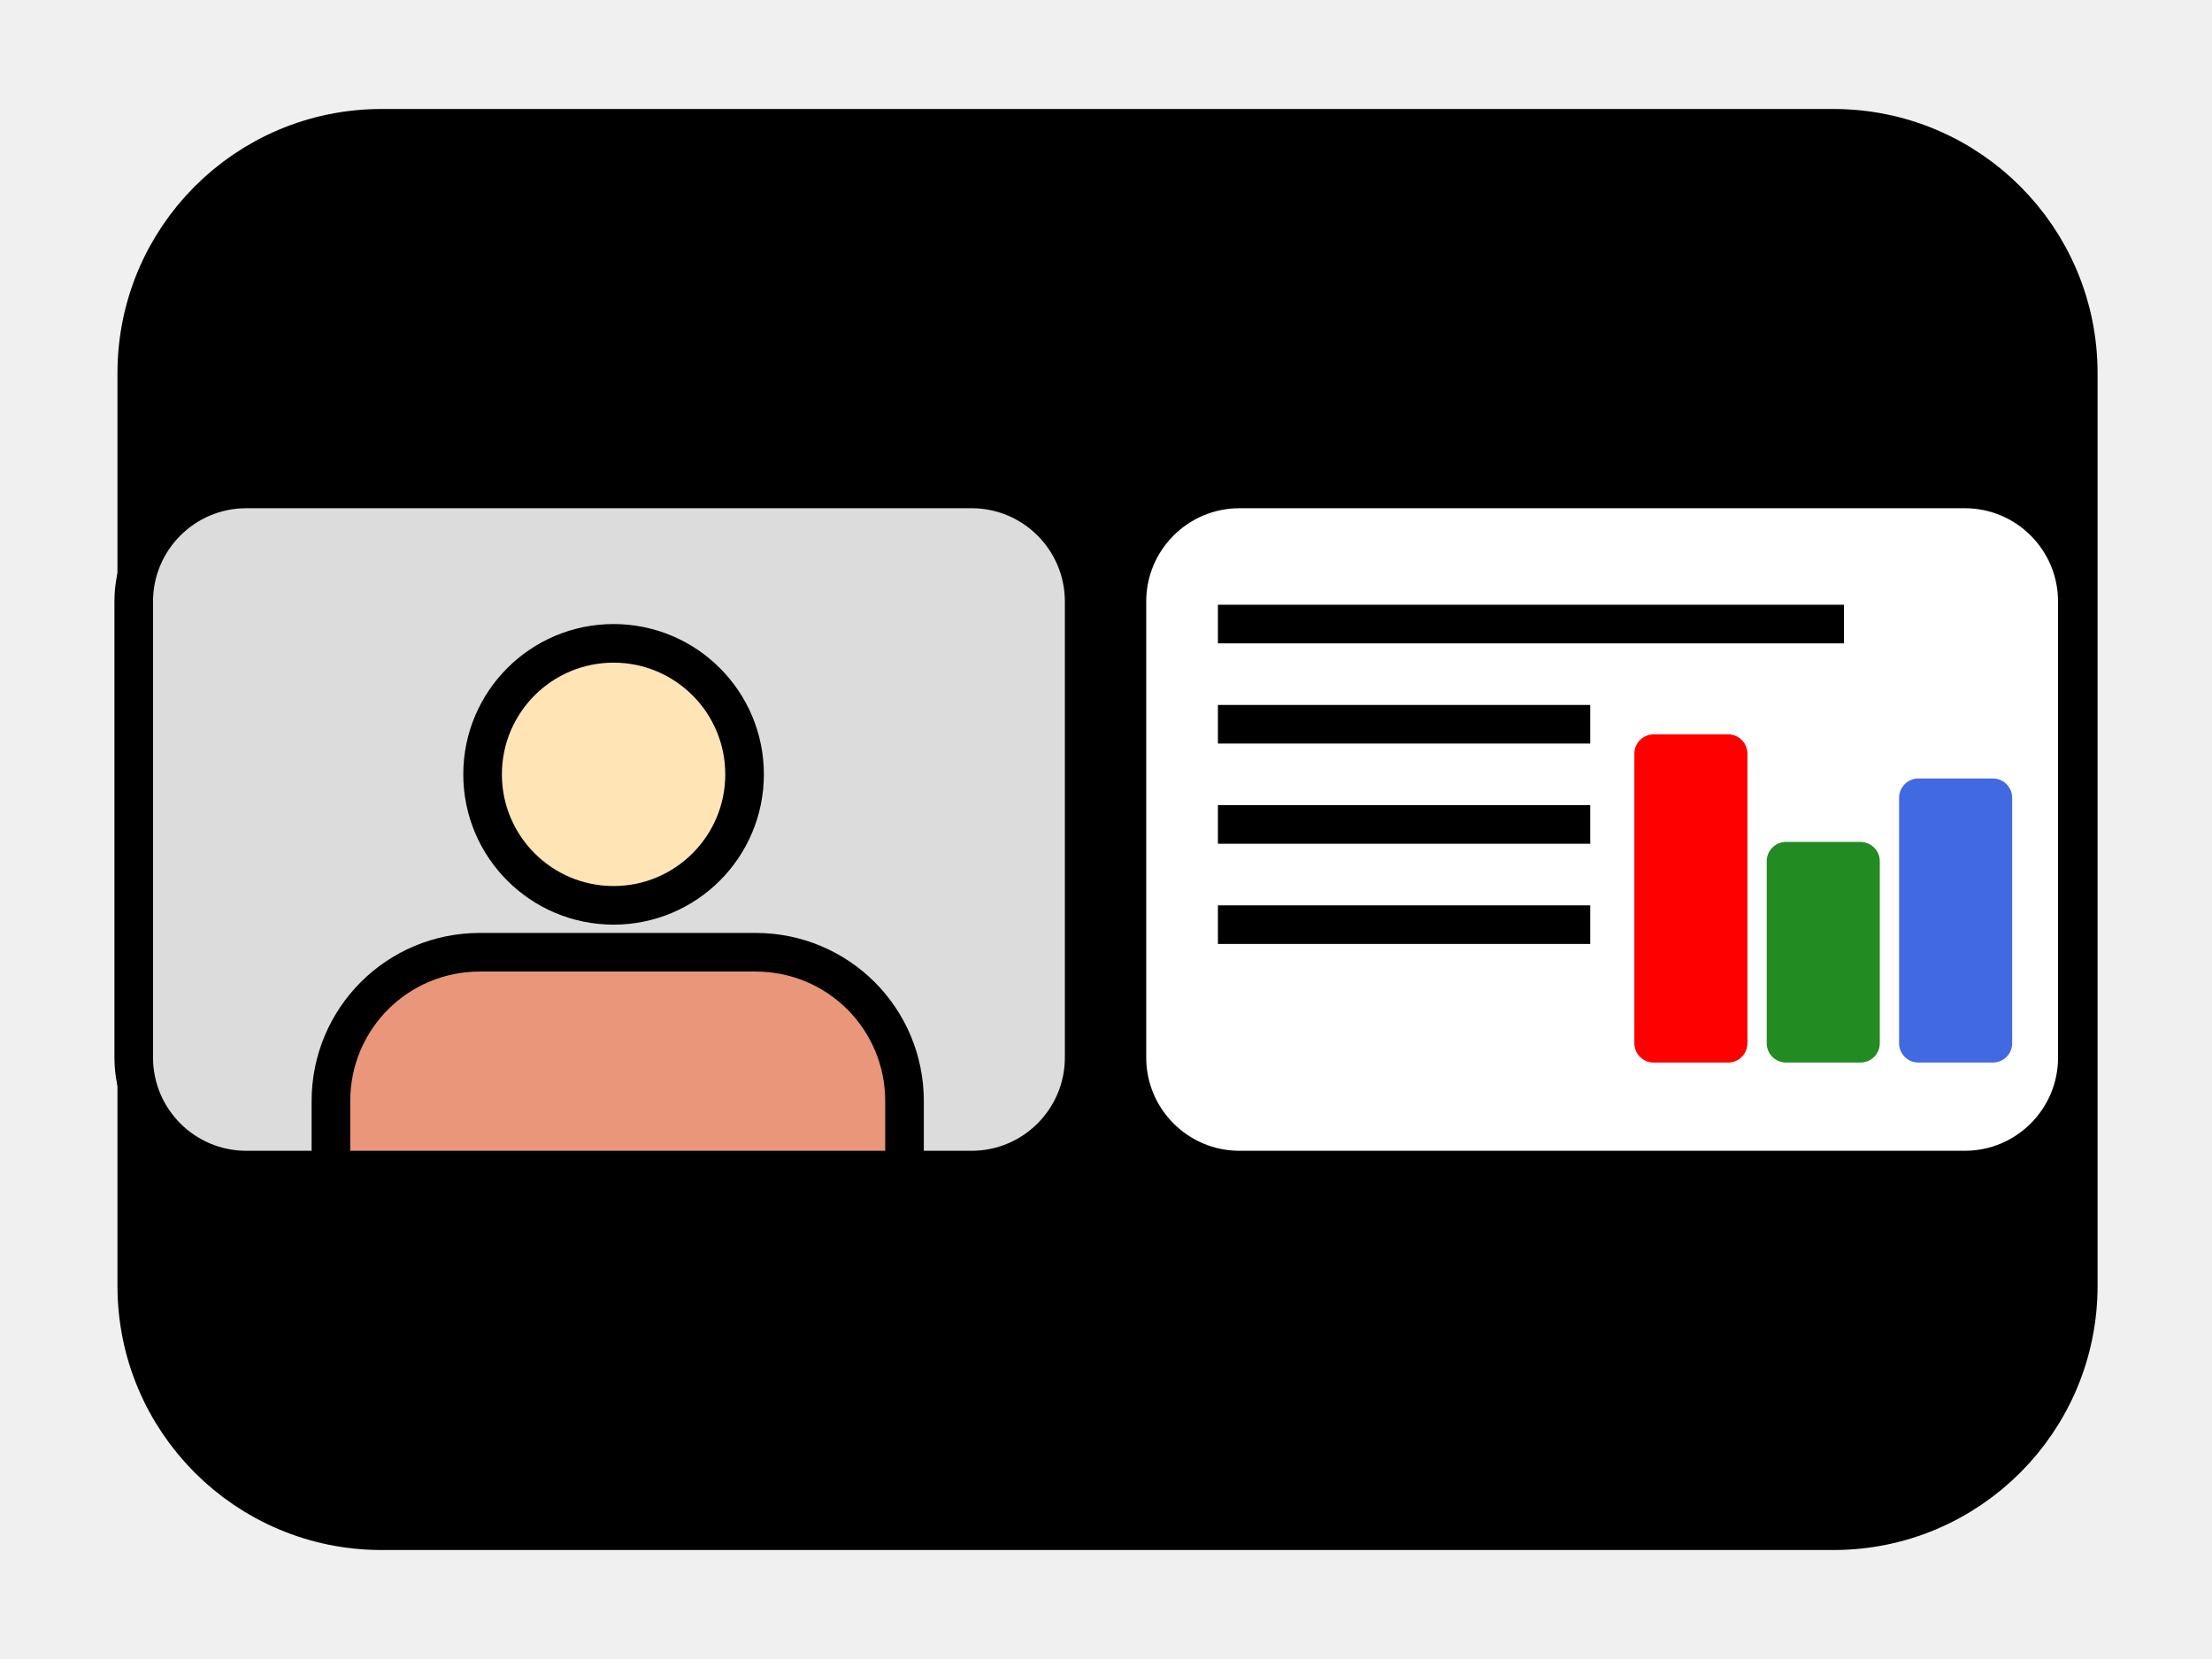
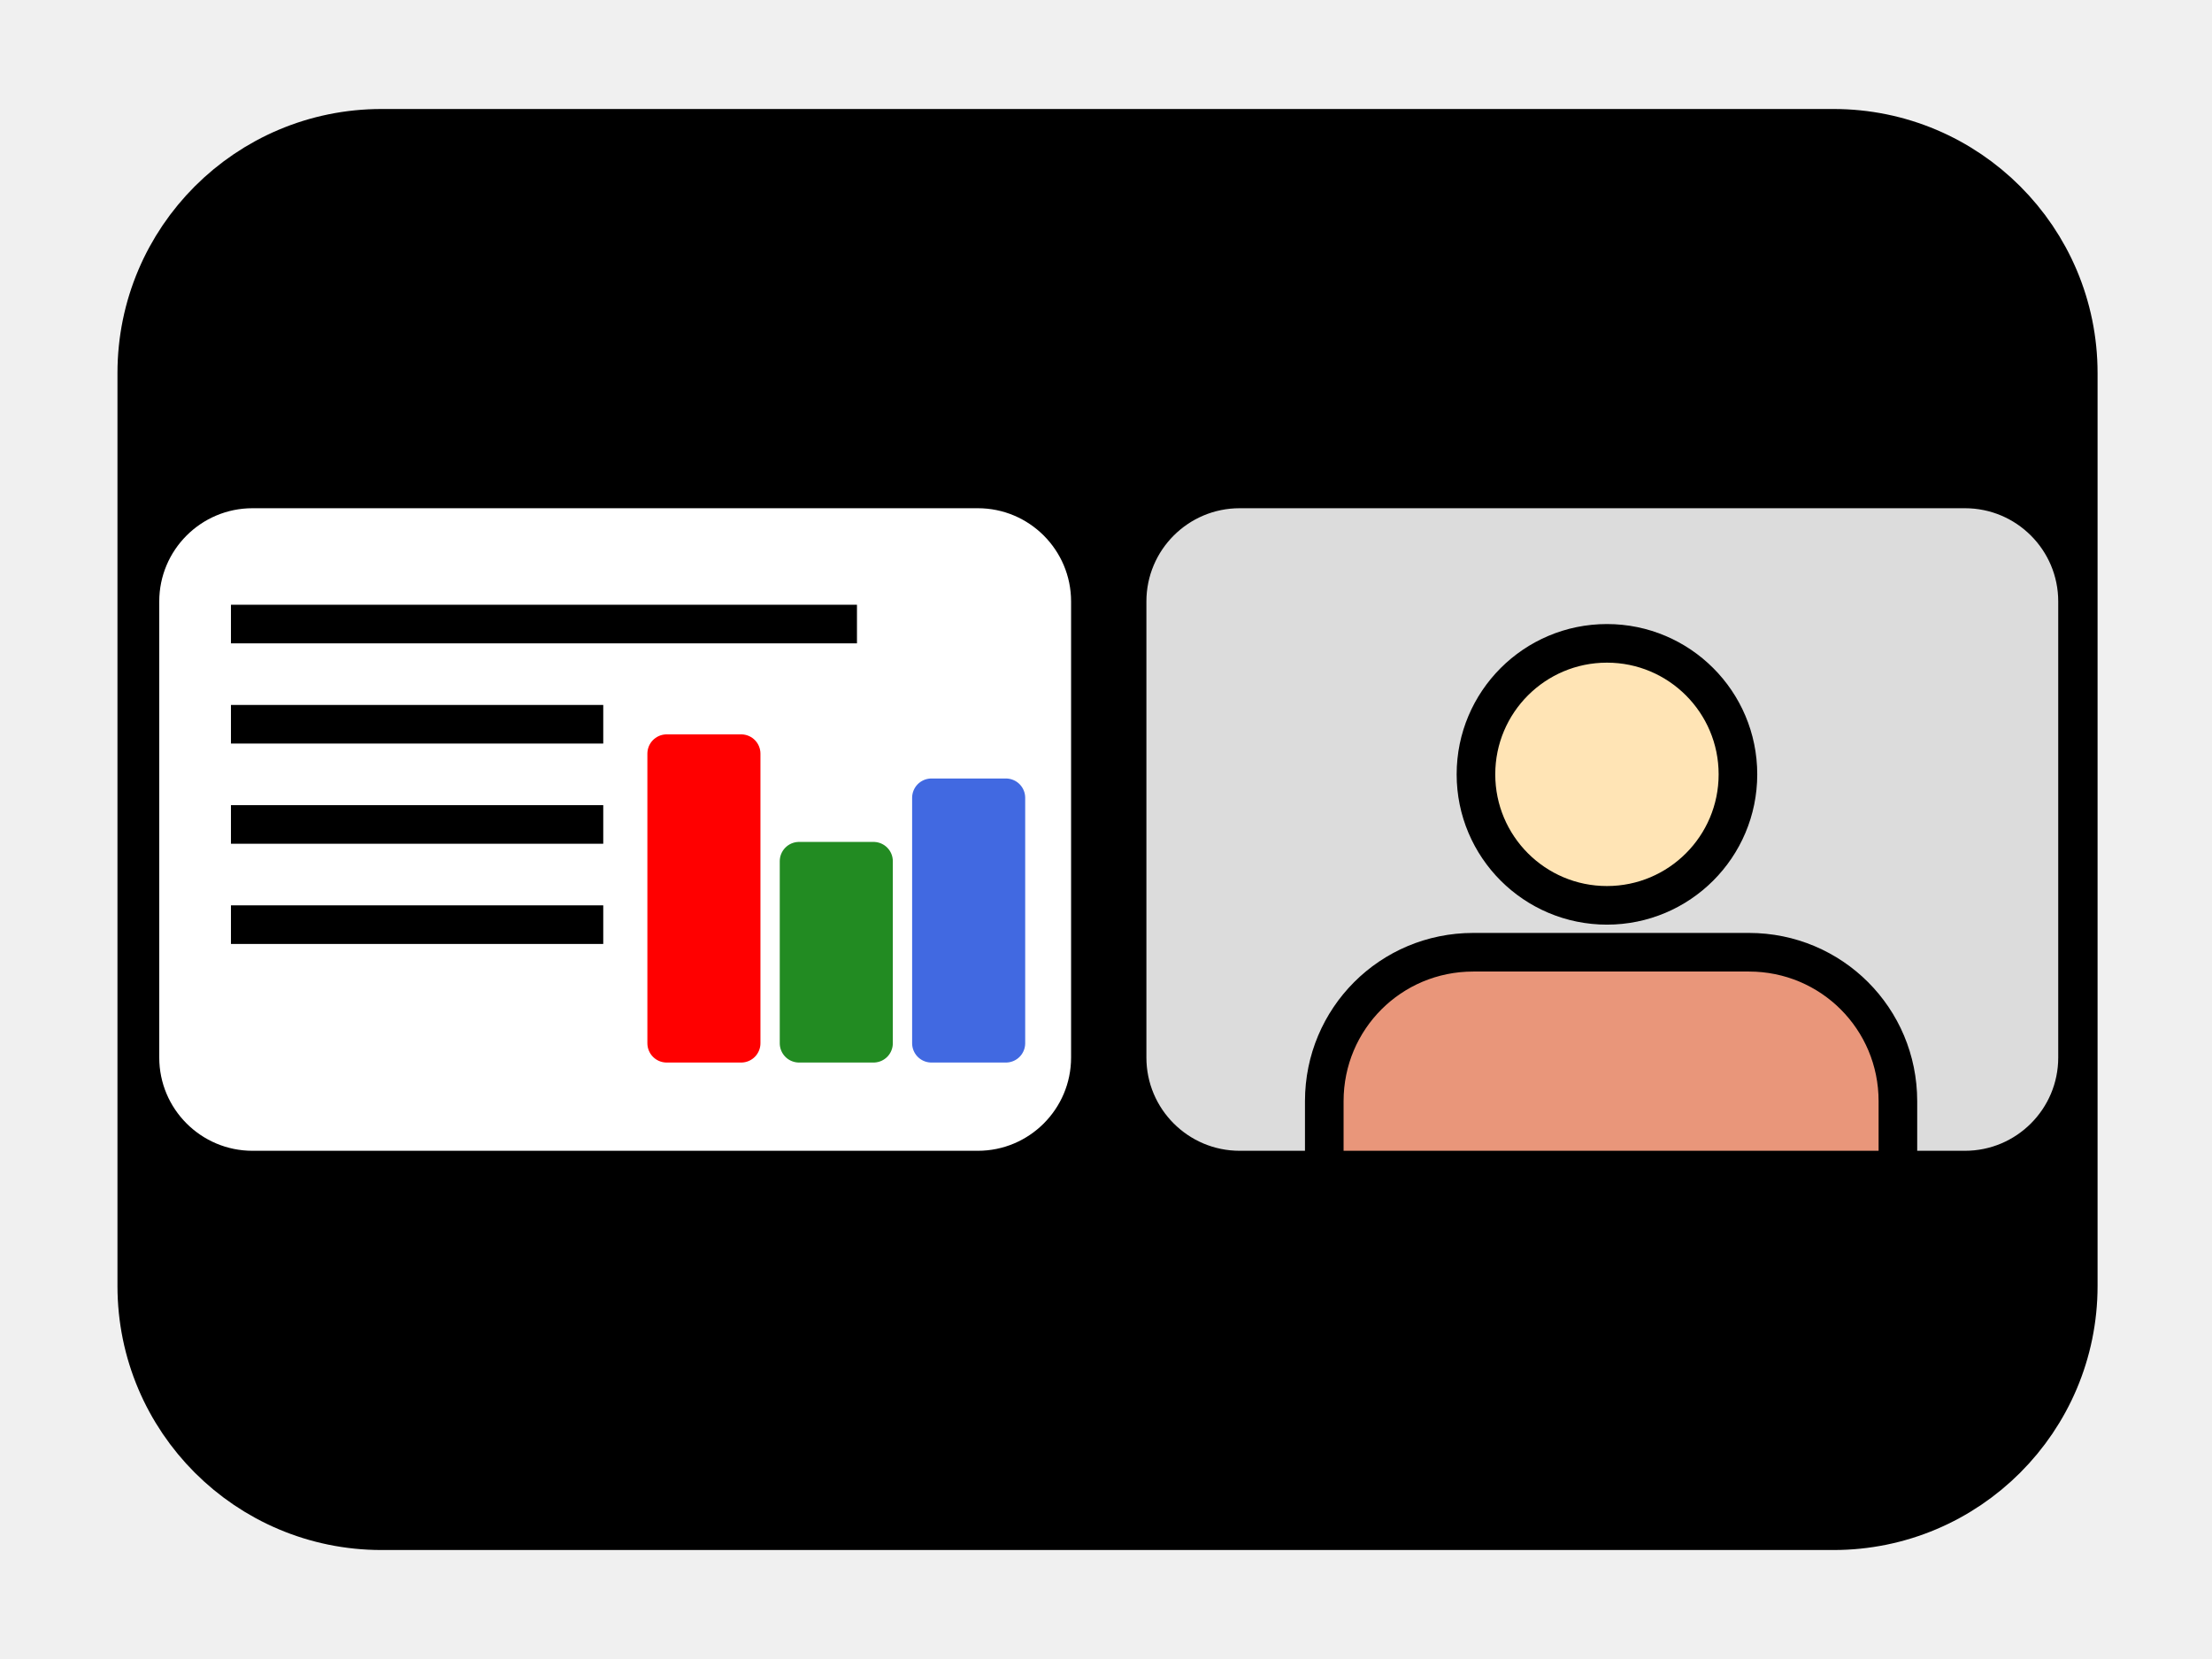
<svg xmlns="http://www.w3.org/2000/svg" width="64" height="48" id="svg3052" version="1.1">
  <defs id="defs3054" />
  <g id="layer1" transform="translate(0,-1004.362)">
    <g id="g26166" transform="translate(71.85881,41.64981)">
      <g style="fill:#000000" id="g8232" transform="matrix(0.3381832,0,0,0.3381832,-160.4719,950.0146)">
        <rect rx="19.286" ry="19.286" y="50.178" x="275.383" height="116.673" width="162.794" id="rect8234" style="opacity:1;fill:#000000;fill-opacity:1;fill-rule:evenodd;stroke:#000000;stroke-width:6.613;stroke-linecap:butt;stroke-linejoin:round;stroke-miterlimit:4;stroke-dasharray:none;stroke-dashoffset:0;stroke-opacity:1" />
      </g>
      <g transform="matrix(0.16892,0,0,0.16892,-51.99847,968.6612)" id="g8184">
-         <rect rx="19.286" ry="19.286" y="48.526" x="75.449" height="116.673" width="162.794" id="rect8186" style="opacity:1;fill:#ffffff;fill-opacity:1;fill-rule:evenodd;stroke:#000000;stroke-width:6.613;stroke-linecap:butt;stroke-linejoin:round;stroke-miterlimit:4;stroke-dasharray:none;stroke-dashoffset:0;stroke-opacity:1" />
-         <path id="path8188" d="m 91.037,71.671 107.225,0" style="fill:none;fill-rule:evenodd;stroke:#000000;stroke-width:6.613;stroke-linecap:butt;stroke-linejoin:miter;stroke-miterlimit:4;stroke-dasharray:none;stroke-opacity:1" />
-         <path style="fill:none;fill-rule:evenodd;stroke:#000000;stroke-width:6.613;stroke-linecap:butt;stroke-linejoin:miter;stroke-miterlimit:4;stroke-dasharray:none;stroke-opacity:1" d="m 91.037,88.834 63.768,0" id="path8190" />
-         <path id="path8192" d="m 91.037,105.996 63.768,0" style="fill:none;fill-rule:evenodd;stroke:#000000;stroke-width:6.613;stroke-linecap:butt;stroke-linejoin:miter;stroke-miterlimit:4;stroke-dasharray:none;stroke-opacity:1" />
-         <path style="fill:none;fill-rule:evenodd;stroke:#000000;stroke-width:6.613;stroke-linecap:butt;stroke-linejoin:miter;stroke-miterlimit:4;stroke-dasharray:none;stroke-opacity:1" d="m 91.037,123.159 63.768,0" id="path8194" />
-         <rect ry="0" rx="0" y="93.872" x="165.67" height="49.598" width="12.754" id="rect8196" style="opacity:1;fill:#ff0000;fill-opacity:1;fill-rule:evenodd;stroke:#ff0000;stroke-width:6.613;stroke-linecap:butt;stroke-linejoin:round;stroke-miterlimit:4;stroke-dasharray:none;stroke-dashoffset:0;stroke-opacity:1" />
-         <rect style="opacity:1;fill:#228b22;fill-opacity:1;fill-rule:evenodd;stroke:#228b22;stroke-width:6.613;stroke-linecap:butt;stroke-linejoin:round;stroke-miterlimit:4;stroke-dasharray:none;stroke-dashoffset:0;stroke-opacity:1" id="rect8198" width="12.754" height="31.176" x="188.343" y="112.294" rx="0" ry="0" />
-         <rect ry="0" rx="0" y="101.43" x="211.016" height="42.04" width="12.754" id="rect8200" style="opacity:1;fill:#4169e1;fill-opacity:1;fill-rule:evenodd;stroke:#4169e1;stroke-width:6.613;stroke-linecap:butt;stroke-linejoin:round;stroke-miterlimit:4;stroke-dasharray:none;stroke-dashoffset:0;stroke-opacity:1" />
+         <rect rx="19.286" ry="19.286" y="48.526" x="-93.602" height="116.673" width="162.794" id="rect8186" style="opacity:1;fill:#ffffff;fill-opacity:1;fill-rule:evenodd;stroke:#000000;stroke-width:6.613;stroke-linecap:butt;stroke-linejoin:round;stroke-miterlimit:4;stroke-dasharray:none;stroke-dashoffset:0;stroke-opacity:1" />
+         <path id="path8188" d="m -78.014,71.671 107.225,0" style="fill:none;fill-rule:evenodd;stroke:#000000;stroke-width:6.613;stroke-linecap:butt;stroke-linejoin:miter;stroke-miterlimit:4;stroke-dasharray:none;stroke-opacity:1" />
+         <path style="fill:none;fill-rule:evenodd;stroke:#000000;stroke-width:6.613;stroke-linecap:butt;stroke-linejoin:miter;stroke-miterlimit:4;stroke-dasharray:none;stroke-opacity:1" d="m -78.014,88.834 63.768,0" id="path8190" />
+         <path id="path8192" d="m -78.014,105.996 63.768,0" style="fill:none;fill-rule:evenodd;stroke:#000000;stroke-width:6.613;stroke-linecap:butt;stroke-linejoin:miter;stroke-miterlimit:4;stroke-dasharray:none;stroke-opacity:1" />
+         <path style="fill:none;fill-rule:evenodd;stroke:#000000;stroke-width:6.613;stroke-linecap:butt;stroke-linejoin:miter;stroke-miterlimit:4;stroke-dasharray:none;stroke-opacity:1" d="m -78.014,123.159 63.768,0" id="path8194" />
+         <rect ry="0" rx="0" y="93.872" x="-3.381" height="49.598" width="12.754" id="rect8196" style="opacity:1;fill:#ff0000;fill-opacity:1;fill-rule:evenodd;stroke:#ff0000;stroke-width:6.613;stroke-linecap:butt;stroke-linejoin:round;stroke-miterlimit:4;stroke-dasharray:none;stroke-dashoffset:0;stroke-opacity:1" />
+         <rect style="opacity:1;fill:#228b22;fill-opacity:1;fill-rule:evenodd;stroke:#228b22;stroke-width:6.613;stroke-linecap:butt;stroke-linejoin:round;stroke-miterlimit:4;stroke-dasharray:none;stroke-dashoffset:0;stroke-opacity:1" id="rect8198" width="12.754" height="31.176" x="19.292" y="112.294" rx="0" ry="0" />
+         <rect ry="0" rx="0" y="101.43" x="41.965" height="42.04" width="12.754" id="rect8200" style="opacity:1;fill:#4169e1;fill-opacity:1;fill-rule:evenodd;stroke:#4169e1;stroke-width:6.613;stroke-linecap:butt;stroke-linejoin:round;stroke-miterlimit:4;stroke-dasharray:none;stroke-dashoffset:0;stroke-opacity:1" />
      </g>
      <g transform="matrix(0.16892,0,0,0.16892,-114.2531,968.3821)" id="g8202">
-         <rect style="opacity:1;fill:#dcdcdc;fill-opacity:1;fill-rule:evenodd;stroke:#000000;stroke-width:6.613;stroke-linecap:butt;stroke-linejoin:round;stroke-miterlimit:4;stroke-dasharray:none;stroke-dashoffset:0;stroke-opacity:1" id="rect8204" width="162.794" height="116.673" x="273.878" y="50.178" ry="19.286" rx="19.286" />
-         <path id="path8206" d="m 405.903,166.851 0,-11.809 c 0,-1.766 -0.178,-3.489 -0.517,-5.152 -0.339,-1.663 -0.838,-3.268 -1.481,-4.794 -0.644,-1.527 -1.432,-2.977 -2.347,-4.333 -0.915,-1.357 -1.958,-2.62 -3.11,-3.773 -1.153,-1.153 -2.415,-2.194 -3.772,-3.109 -1.357,-0.915 -2.808,-1.703 -4.335,-2.347 -1.527,-0.644 -3.13,-1.143 -4.793,-1.481 -1.663,-0.339 -3.387,-0.517 -5.154,-0.517 l -47.235,0 c -1.766,0 -3.49,0.178 -5.154,0.517 -1.663,0.339 -3.268,0.838 -4.794,1.481 -1.527,0.644 -2.977,1.432 -4.333,2.347 -1.357,0.915 -2.619,1.956 -3.771,3.109 -1.153,1.153 -2.195,2.416 -3.11,3.773 -0.915,1.357 -1.703,2.806 -2.347,4.333 -0.644,1.527 -1.143,3.131 -1.481,4.794 -0.339,1.663 -0.517,3.386 -0.517,5.152 l 0,11.809 98.251,0 z" style="opacity:1;fill:#e9967a;fill-opacity:1;fill-rule:evenodd;stroke:#000000;stroke-width:6.613;stroke-linecap:butt;stroke-linejoin:round;stroke-miterlimit:4;stroke-dasharray:none;stroke-dashoffset:0;stroke-opacity:1" />
-         <circle r="22.437" cy="99.067" cx="356.069" id="circle8208" style="opacity:1;fill:#ffe4b5;fill-opacity:1;fill-rule:evenodd;stroke:#000000;stroke-width:6.613;stroke-linecap:butt;stroke-linejoin:round;stroke-miterlimit:4;stroke-dasharray:none;stroke-dashoffset:0;stroke-opacity:1" />
+         <rect style="opacity:1;fill:#dcdcdc;fill-opacity:1;fill-rule:evenodd;stroke:#000000;stroke-width:6.613;stroke-linecap:butt;stroke-linejoin:round;stroke-miterlimit:4;stroke-dasharray:none;stroke-dashoffset:0;stroke-opacity:1" id="rect8204" width="162.794" height="116.673" x="444.025" y="50.178" ry="19.286" rx="19.286" />
+         <path id="path8206" d="m 576.05,166.851 0,-11.809 c 0,-1.766 -0.178,-3.489 -0.517,-5.152 -0.339,-1.663 -0.838,-3.268 -1.481,-4.794 -0.644,-1.527 -1.432,-2.977 -2.347,-4.333 -0.915,-1.357 -1.958,-2.62 -3.11,-3.773 -1.153,-1.153 -2.415,-2.194 -3.772,-3.109 -1.357,-0.915 -2.808,-1.703 -4.335,-2.347 -1.527,-0.644 -3.13,-1.143 -4.793,-1.481 -1.663,-0.339 -3.387,-0.517 -5.154,-0.517 l -47.235,0 c -1.766,0 -3.49,0.178 -5.154,0.517 -1.663,0.339 -3.268,0.838 -4.794,1.481 -1.527,0.644 -2.977,1.432 -4.333,2.347 -1.357,0.915 -2.619,1.956 -3.771,3.109 -1.153,1.153 -2.195,2.416 -3.11,3.773 -0.915,1.357 -1.703,2.806 -2.347,4.333 -0.644,1.527 -1.143,3.131 -1.481,4.794 -0.339,1.663 -0.517,3.386 -0.517,5.152 l 0,11.809 98.251,0 z" style="opacity:1;fill:#e9967a;fill-opacity:1;fill-rule:evenodd;stroke:#000000;stroke-width:6.613;stroke-linecap:butt;stroke-linejoin:round;stroke-miterlimit:4;stroke-dasharray:none;stroke-dashoffset:0;stroke-opacity:1" />
+         <circle r="22.437" cy="99.067" cx="526.215" id="circle8208" style="opacity:1;fill:#ffe4b5;fill-opacity:1;fill-rule:evenodd;stroke:#000000;stroke-width:6.613;stroke-linecap:butt;stroke-linejoin:round;stroke-miterlimit:4;stroke-dasharray:none;stroke-dashoffset:0;stroke-opacity:1" />
      </g>
    </g>
  </g>
</svg>
